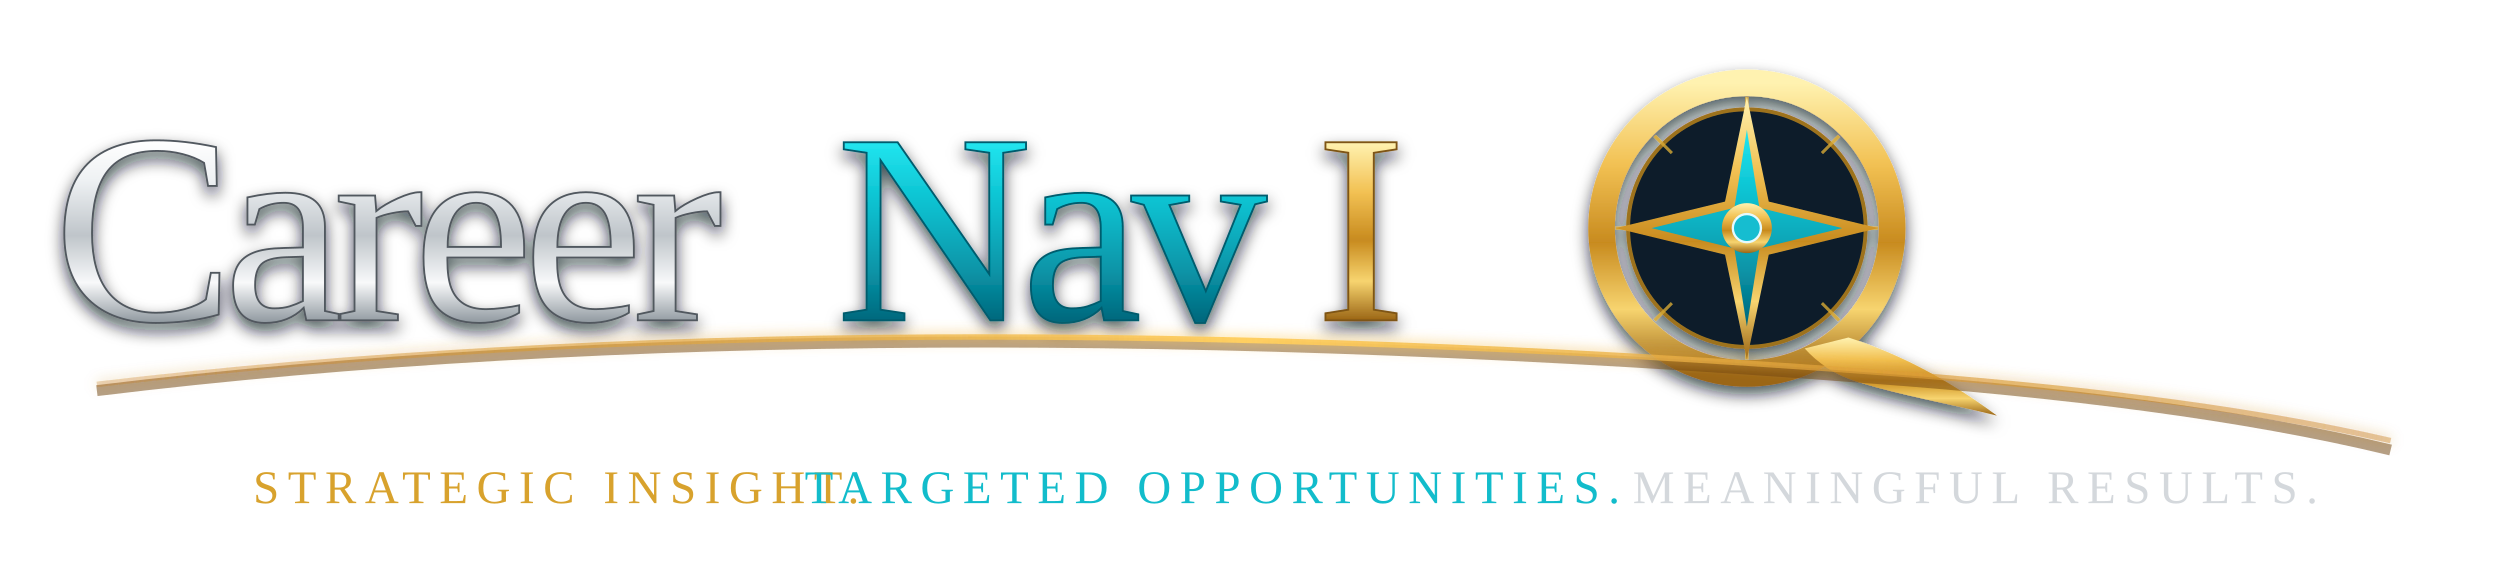
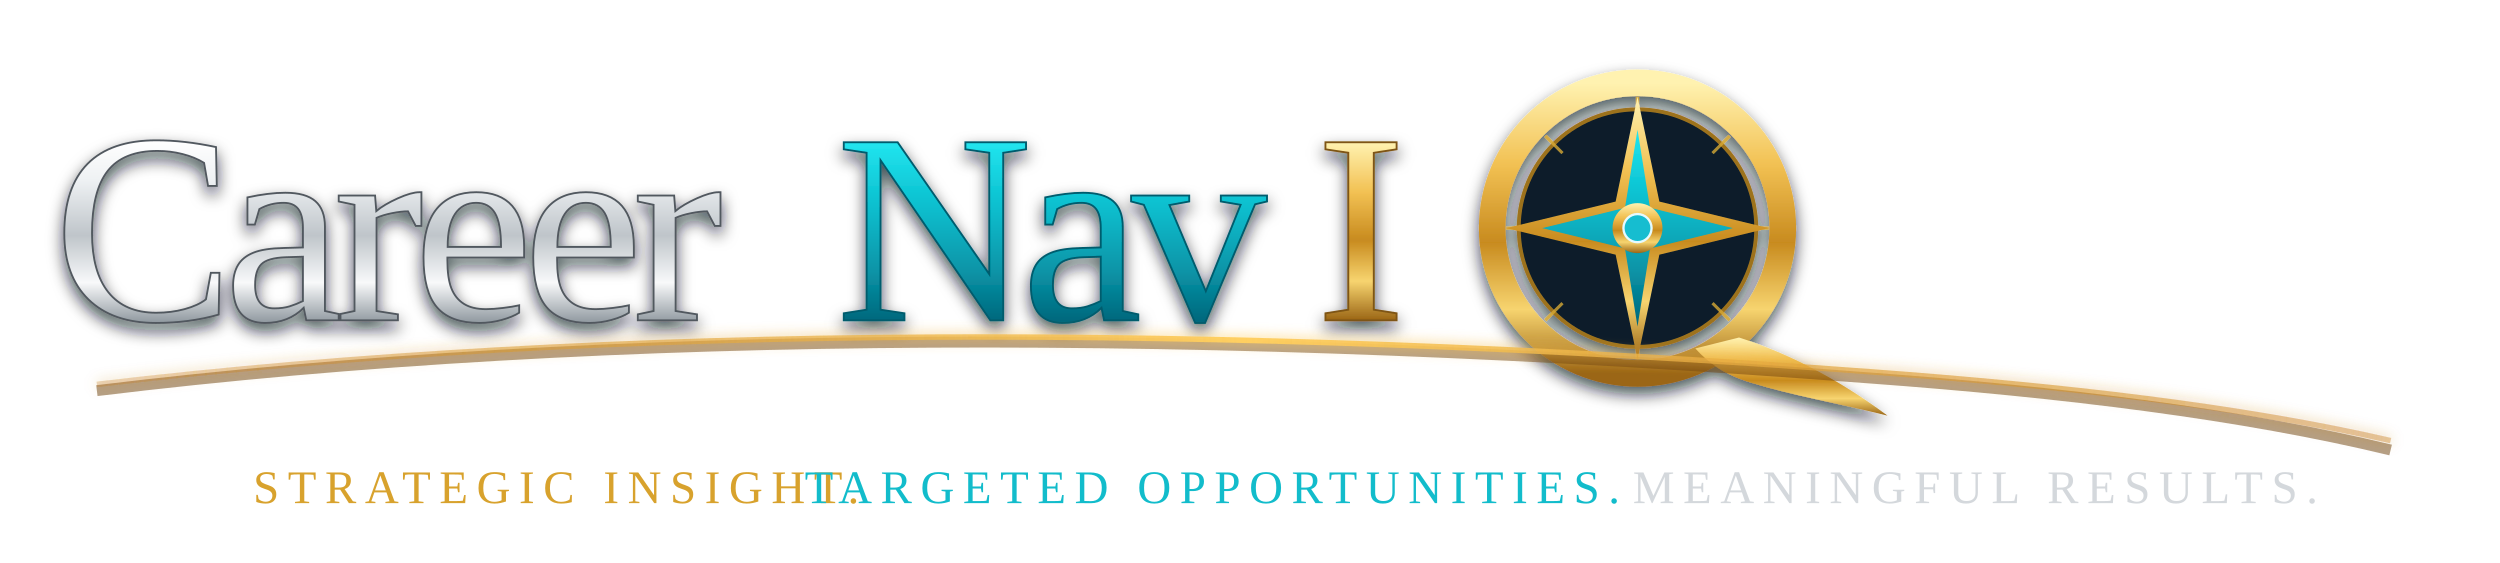
<svg xmlns="http://www.w3.org/2000/svg" viewBox="0 0 1600 360" role="img" aria-labelledby="title desc">
  <defs>
    <linearGradient id="silver" x1="0" y1="0" x2="0" y2="1">
      <stop offset="0" stop-color="#ffffff" />
      <stop offset="0.22" stop-color="#eef1f3" />
      <stop offset="0.52" stop-color="#bfc5ca" />
      <stop offset="0.78" stop-color="#f8f9fa" />
      <stop offset="1" stop-color="#8f989f" />
    </linearGradient>
    <linearGradient id="teal" x1="0" y1="0" x2="0" y2="1">
      <stop offset="0" stop-color="#22e5ef" />
      <stop offset="0.38" stop-color="#08bccc" />
      <stop offset="0.72" stop-color="#0793a6" />
      <stop offset="1" stop-color="#05667b" />
    </linearGradient>
    <linearGradient id="gold" x1="0" y1="0" x2="0" y2="1">
      <stop offset="0" stop-color="#fff2b0" />
      <stop offset="0.28" stop-color="#f2c153" />
      <stop offset="0.55" stop-color="#c88b1f" />
      <stop offset="0.78" stop-color="#f7d46f" />
      <stop offset="1" stop-color="#9b6615" />
    </linearGradient>
    <linearGradient id="goldLine" x1="0" y1="0" x2="1" y2="0">
      <stop offset="0" stop-color="#c67c16" stop-opacity=".3" />
      <stop offset=".5" stop-color="#ffcf61" />
      <stop offset="1" stop-color="#c67c16" stop-opacity=".4" />
    </linearGradient>
    <filter id="shadow" x="-20%" y="-25%" width="140%" height="160%">
      <feDropShadow dx="0" dy="5" stdDeviation="5" flood-color="#00101e" flood-opacity=".72" />
    </filter>
    <filter id="glow" x="-50%" y="-50%" width="200%" height="200%">
      <feGaussianBlur stdDeviation="4" result="blur" />
      <feMerge>
        <feMergeNode in="blur" />
        <feMergeNode in="SourceGraphic" />
      </feMerge>
    </filter>
  </defs>
  <g filter="url(#shadow)">
    <text x="34" y="205" font-family="Georgia, 'Times New Roman', serif" font-size="174" font-weight="500" letter-spacing="-7" fill="url(#silver)" stroke="#51585f" stroke-width="1.2">Career</text>
    <text x="535" y="205" font-family="Georgia, 'Times New Roman', serif" font-size="174" font-weight="500" letter-spacing="-7" fill="url(#teal)" stroke="#025b6d" stroke-width="1.2">Nav</text>
    <text x="842" y="205" font-family="Georgia, 'Times New Roman', serif" font-size="174" font-weight="500" fill="url(#gold)" stroke="#7e5513" stroke-width="1.2">I</text>
-     <g transform="translate(1000 28)">
+     <g transform="translate(930 28)">
      <circle cx="118" cy="118" r="93" fill="none" stroke="url(#gold)" stroke-width="17" />
      <circle cx="118" cy="118" r="76" fill="#071b2c" stroke="#9d721f" stroke-width="2.5" />
      <g fill="none" stroke="#d8a933" stroke-width="2" opacity=".8">
        <path d="M118 34v15M118 187v15M34 118h15M187 118h15" />
        <path d="M59 59l11 11M166 166l11 11M177 59l-11 11M70 166l-11 11" />
      </g>
      <path d="M118 34 132 101 202 118 132 135 118 202 104 135 34 118 104 101Z" fill="url(#gold)" />
      <path d="M118 55 126 105 179 118 126 131 118 181 110 131 57 118 110 105Z" fill="url(#teal)" />
      <circle cx="118" cy="118" r="16" fill="url(#gold)" />
      <circle cx="118" cy="118" r="9" fill="#12bdd0" stroke="#e5faff" stroke-width="1.5" />
      <path d="M183 188 C211 197 243 212 278 238 C246 230 217 225 191 217 C174 212 163 204 155 195 Z" fill="url(#gold)" />
    </g>
  </g>
  <path d="M62 250 C390 210 780 210 1198 242 C1320 251 1435 265 1530 288" fill="none" stroke="#6b3f0b" stroke-width="7" opacity=".5" />
  <path d="M62 246 C390 207 780 207 1198 238 C1320 247 1435 260 1530 282" fill="none" stroke="url(#goldLine)" stroke-width="3.5" filter="url(#glow)" />
  <g font-family="Georgia, 'Times New Roman', serif" font-size="30" letter-spacing="5.5">
    <text x="162" y="322" fill="#d8a22d">STRATEGIC INSIGHT.</text>
    <text x="515" y="322" fill="#12bccb">TARGETED OPPORTUNITIES.</text>
    <text x="1045" y="322" fill="#d4d8dc">MEANINGFUL RESULTS.</text>
  </g>
</svg>
